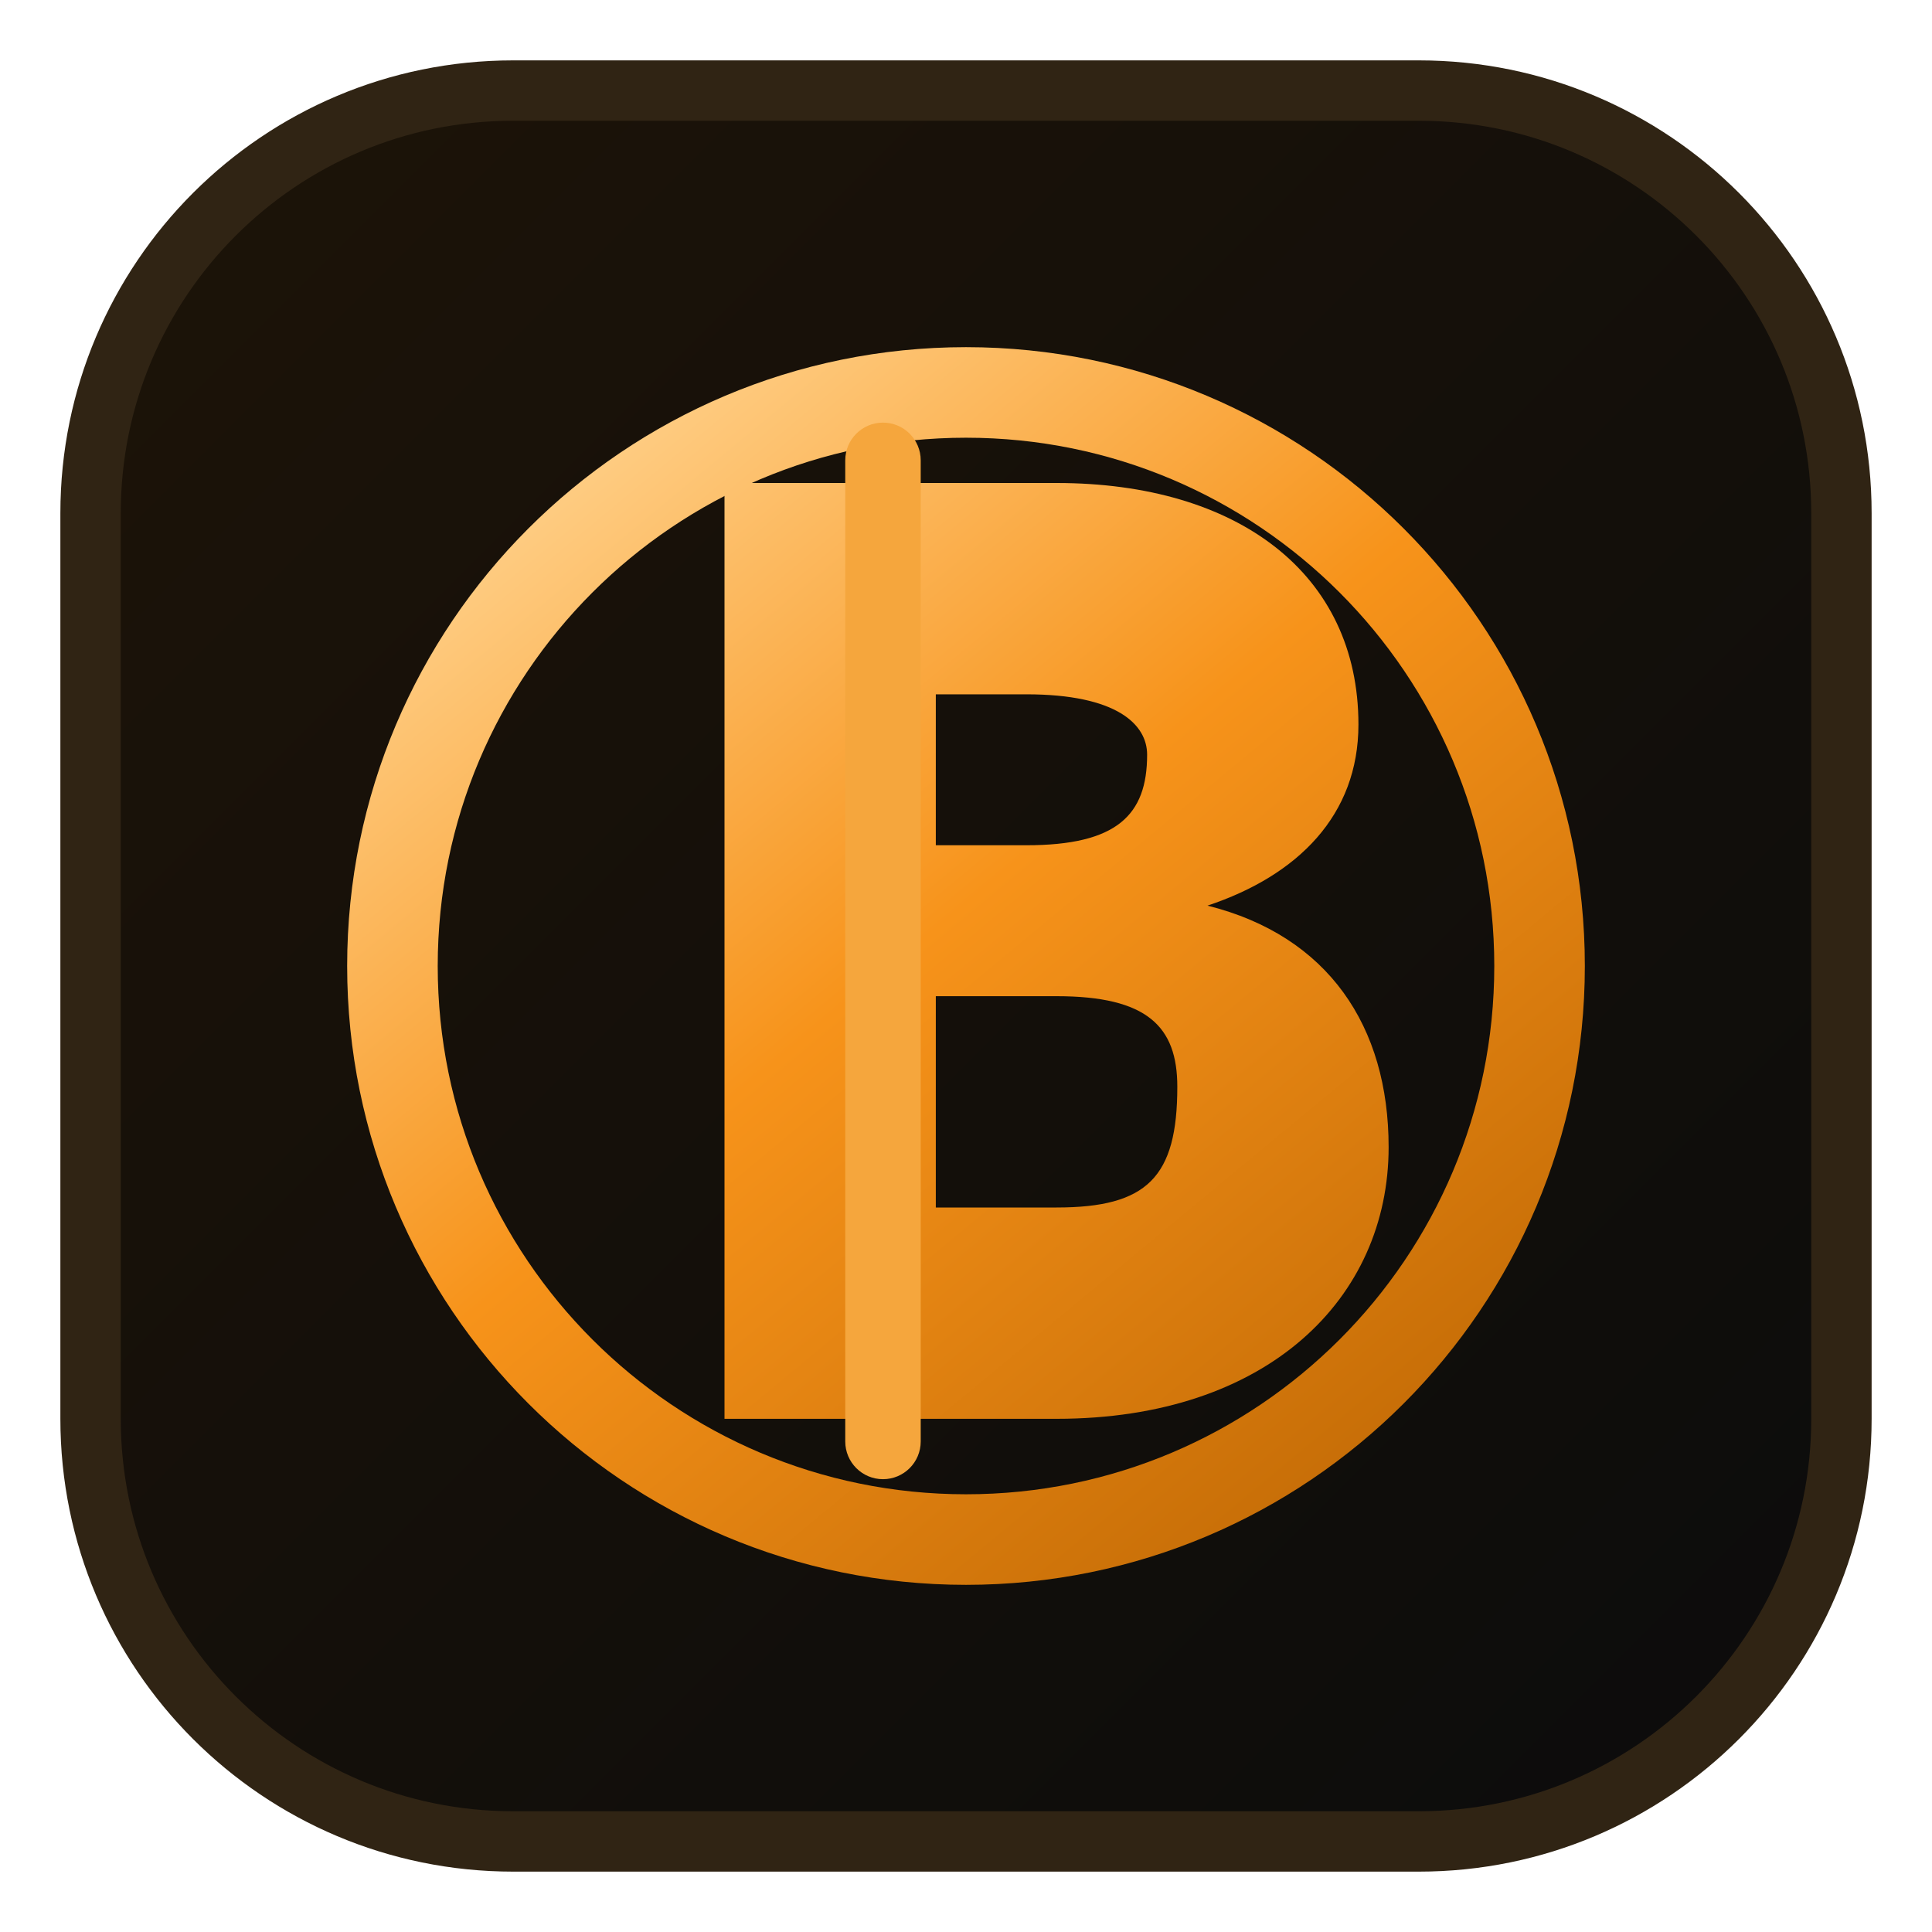
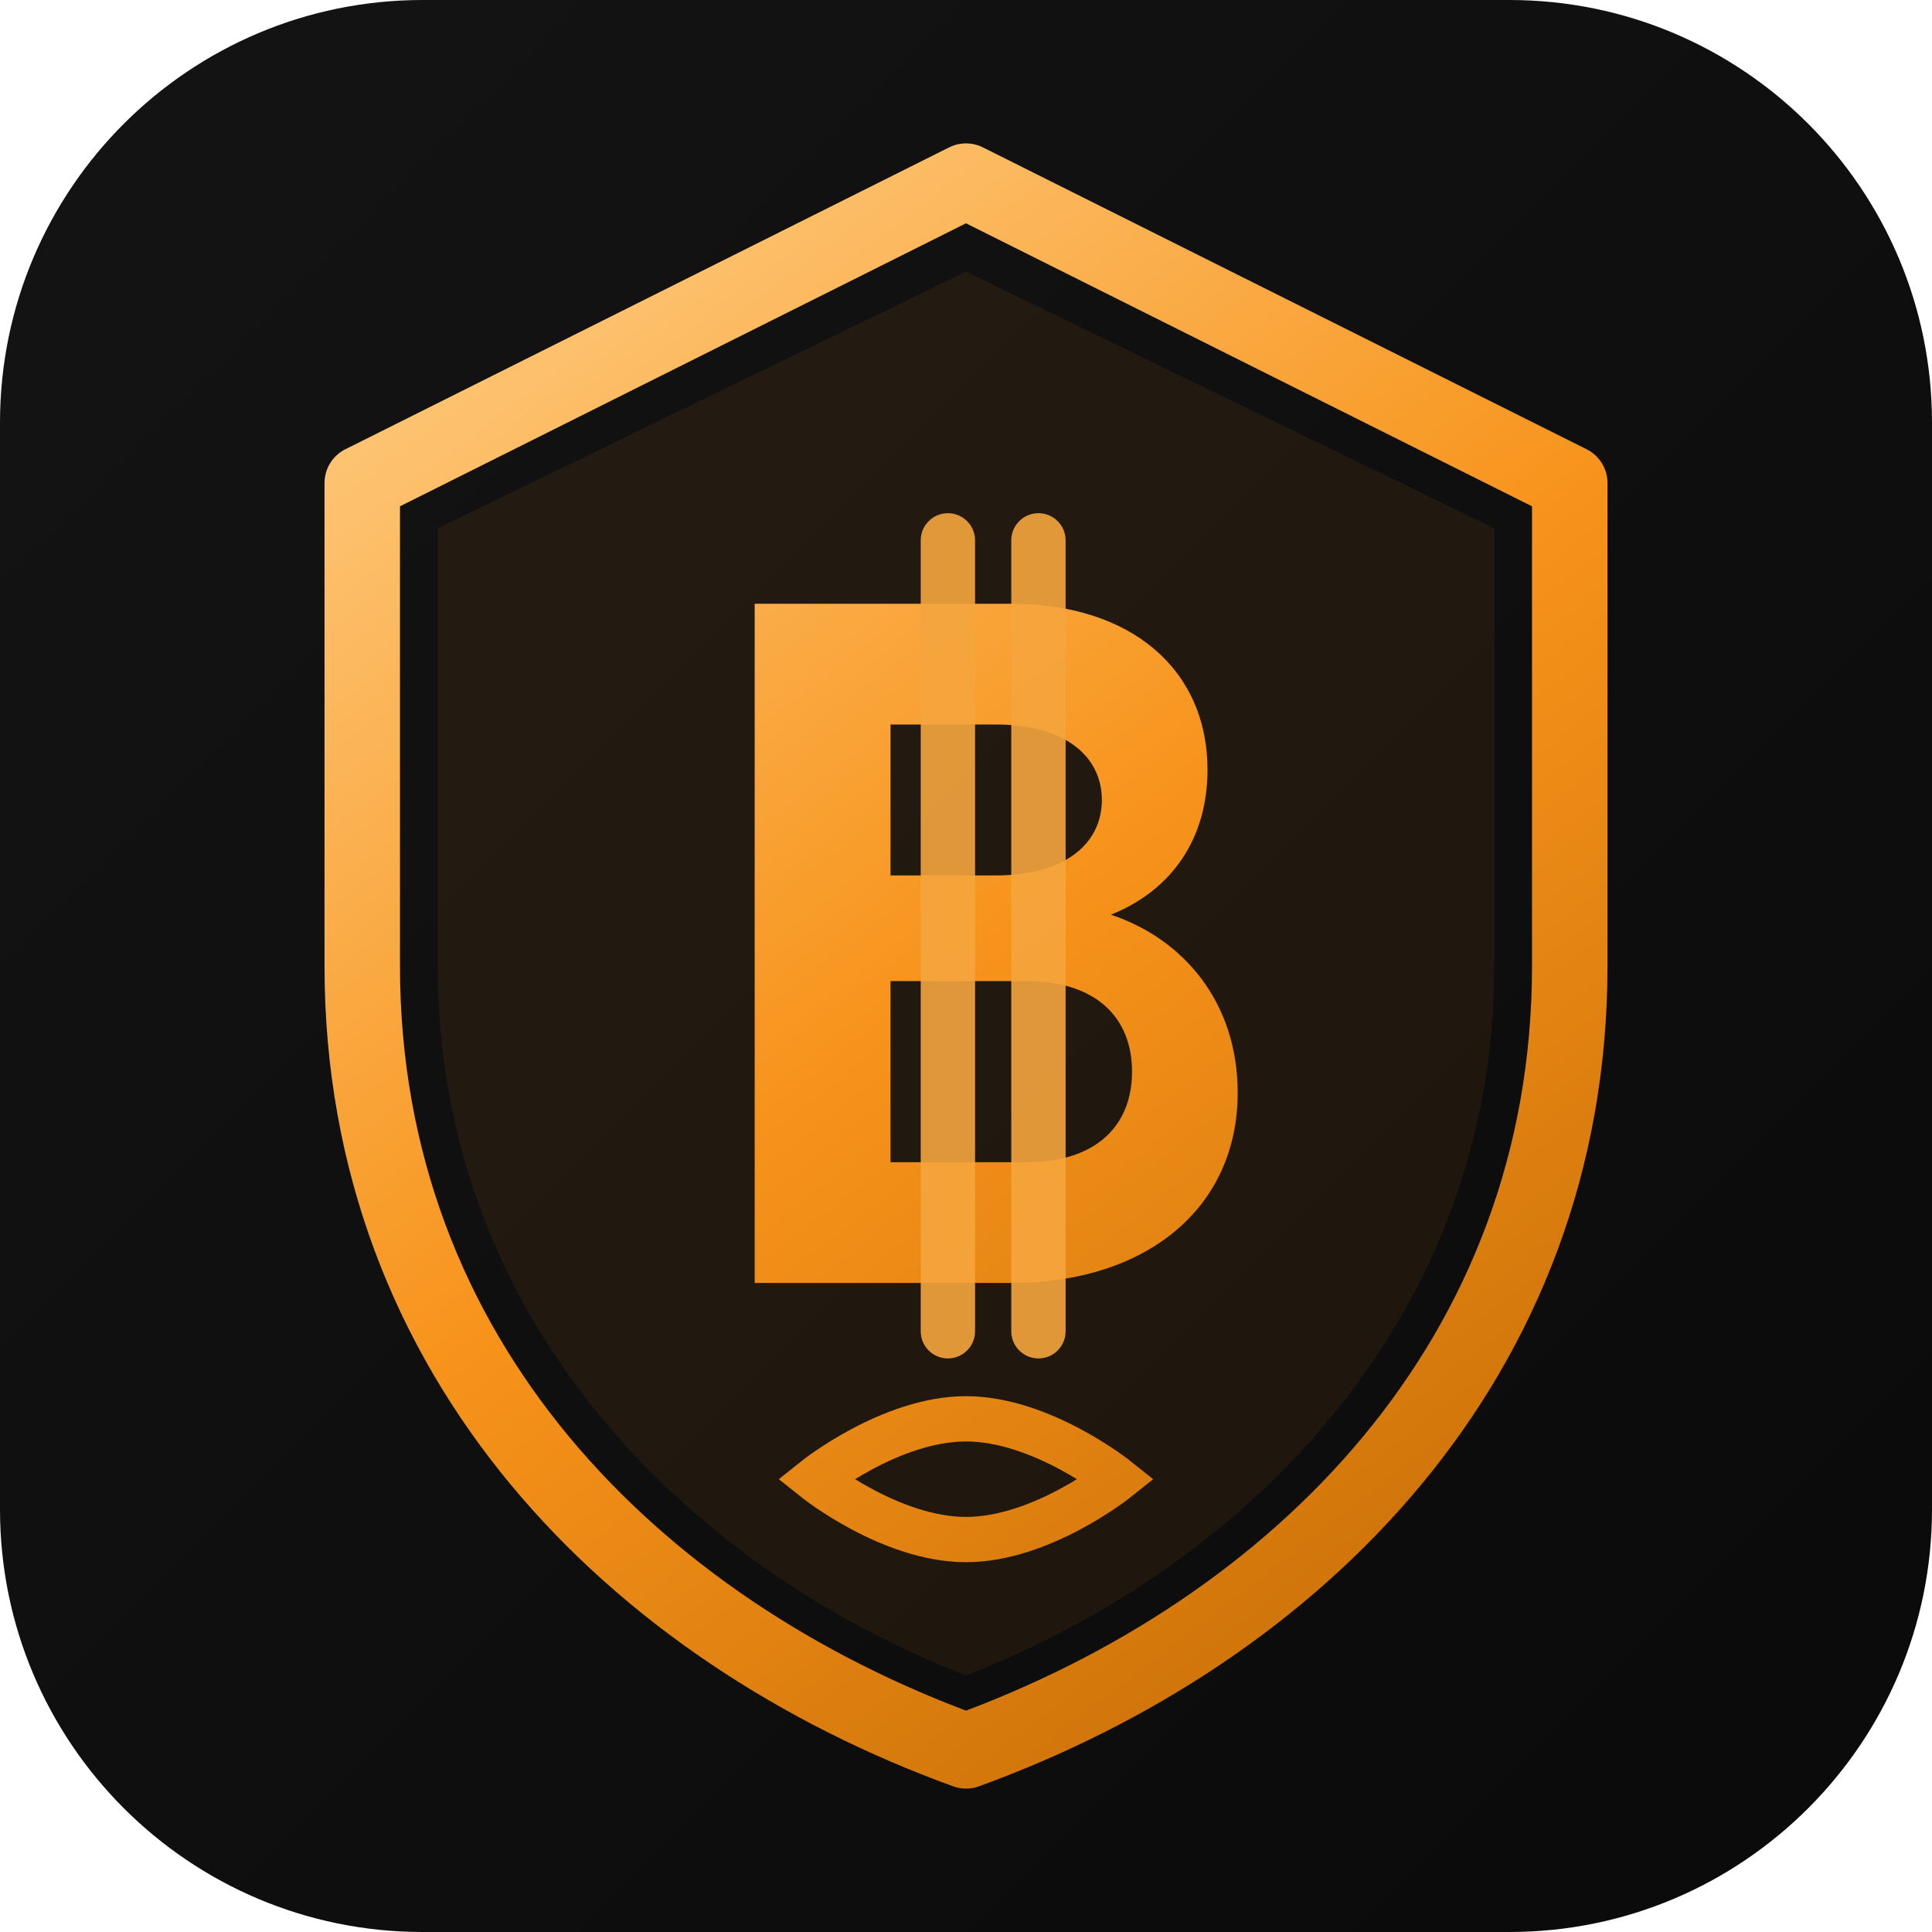
<svg xmlns="http://www.w3.org/2000/svg" width="64" height="64" viewBox="0 0 64 64" fill="none">
  <defs>
-     <linearGradient id="bg" x1="6" y1="6" x2="58" y2="58" gradientUnits="userSpaceOnUse">
-       <stop offset="0" stop-color="#1C1308" />
-       <stop offset="1" stop-color="#0C0C0C" />
-     </linearGradient>
-     <linearGradient id="accent" x1="18" y1="15" x2="47" y2="50" gradientUnits="userSpaceOnUse">
+     <linearGradient id="shield" x1="12" y1="6" x2="52" y2="58" gradientUnits="userSpaceOnUse">
      <stop offset="0" stop-color="#FFD089" />
-       <stop offset="0.45" stop-color="#F7931A" />
+       <stop offset="0.5" stop-color="#F7931A" />
      <stop offset="1" stop-color="#C26A05" />
    </linearGradient>
+     <linearGradient id="bgGrad" x1="0" y1="0" x2="64" y2="64" gradientUnits="userSpaceOnUse">
+       <stop offset="0" stop-color="#141414" />
+       <stop offset="1" stop-color="#0A0A0A" />
+     </linearGradient>
  </defs>
-   <rect x="3" y="3" width="58" height="58" rx="14" fill="url(#bg)" />
-   <rect x="3" y="3" width="58" height="58" rx="14" stroke="#302414" stroke-width="2" />
-   <circle cx="32" cy="32" r="19" stroke="url(#accent)" stroke-width="3" />
-   <path d="M24 16H35C41 16 45 19 45 24C45 27 43 29 40 30C44 31 46 34 46 38C46 43 42 47 35 47H24V16ZM31 23V28H34C37 28 38 27 38 25C38 24 37 23 34 23H31ZM31 33V40H35C38 40 39 39 39 36C39 34 38 33 35 33H31Z" fill="url(#accent)" />
-   <rect x="28" y="14" width="2.5" height="35" rx="1.25" fill="#F5A63D" />
+   <rect width="64" height="64" rx="14" fill="url(#bgGrad)" />
+   <path d="M32 6L52 16V32C52 45 43 54 32 58C21 54 12 45 12 32V16L32 6Z" fill="none" stroke="url(#shield)" stroke-width="2.5" stroke-linejoin="round" />
+   <path d="M32 9L49.5 17.5V32C49.5 43.5 41.5 51.8 32 55.5C22.5 51.8 14.5 43.5 14.5 32V17.5L32 9Z" fill="#F7931A" fill-opacity="0.08" />
+   <path d="M25 20H33.5C37.5 20 40 22.2 40 25.5C40 27.8 38.8 29.5 36.8 30.3C39.2 31.1 41 33.2 41 36.2C41 40 38 42.5 33.5 42.5H25V20ZM29.5 24V29H33C35.2 29 36.5 28 36.5 26.5C36.5 25 35.2 24 33 24H29.5ZM29.5 32.5V38.5H34C36.3 38.5 37.5 37.3 37.5 35.5C37.5 33.7 36.3 32.5 34 32.5H29.5Z" fill="url(#shield)" />
+   <rect x="30.5" y="17" width="1.8" height="28" rx="0.9" fill="#F5A63D" fill-opacity="0.9" />
+   <rect x="33.5" y="17" width="1.8" height="28" rx="0.9" fill="#F5A63D" fill-opacity="0.9" />
+   <path d="M27 49C27 49 29.5 47 32 47C34.5 47 37 49 37 49C37 49 34.5 51 32 51C29.5 51 27 49 27 49Z" stroke="url(#shield)" stroke-width="1.5" fill="none" stroke-linecap="round" />
</svg>
